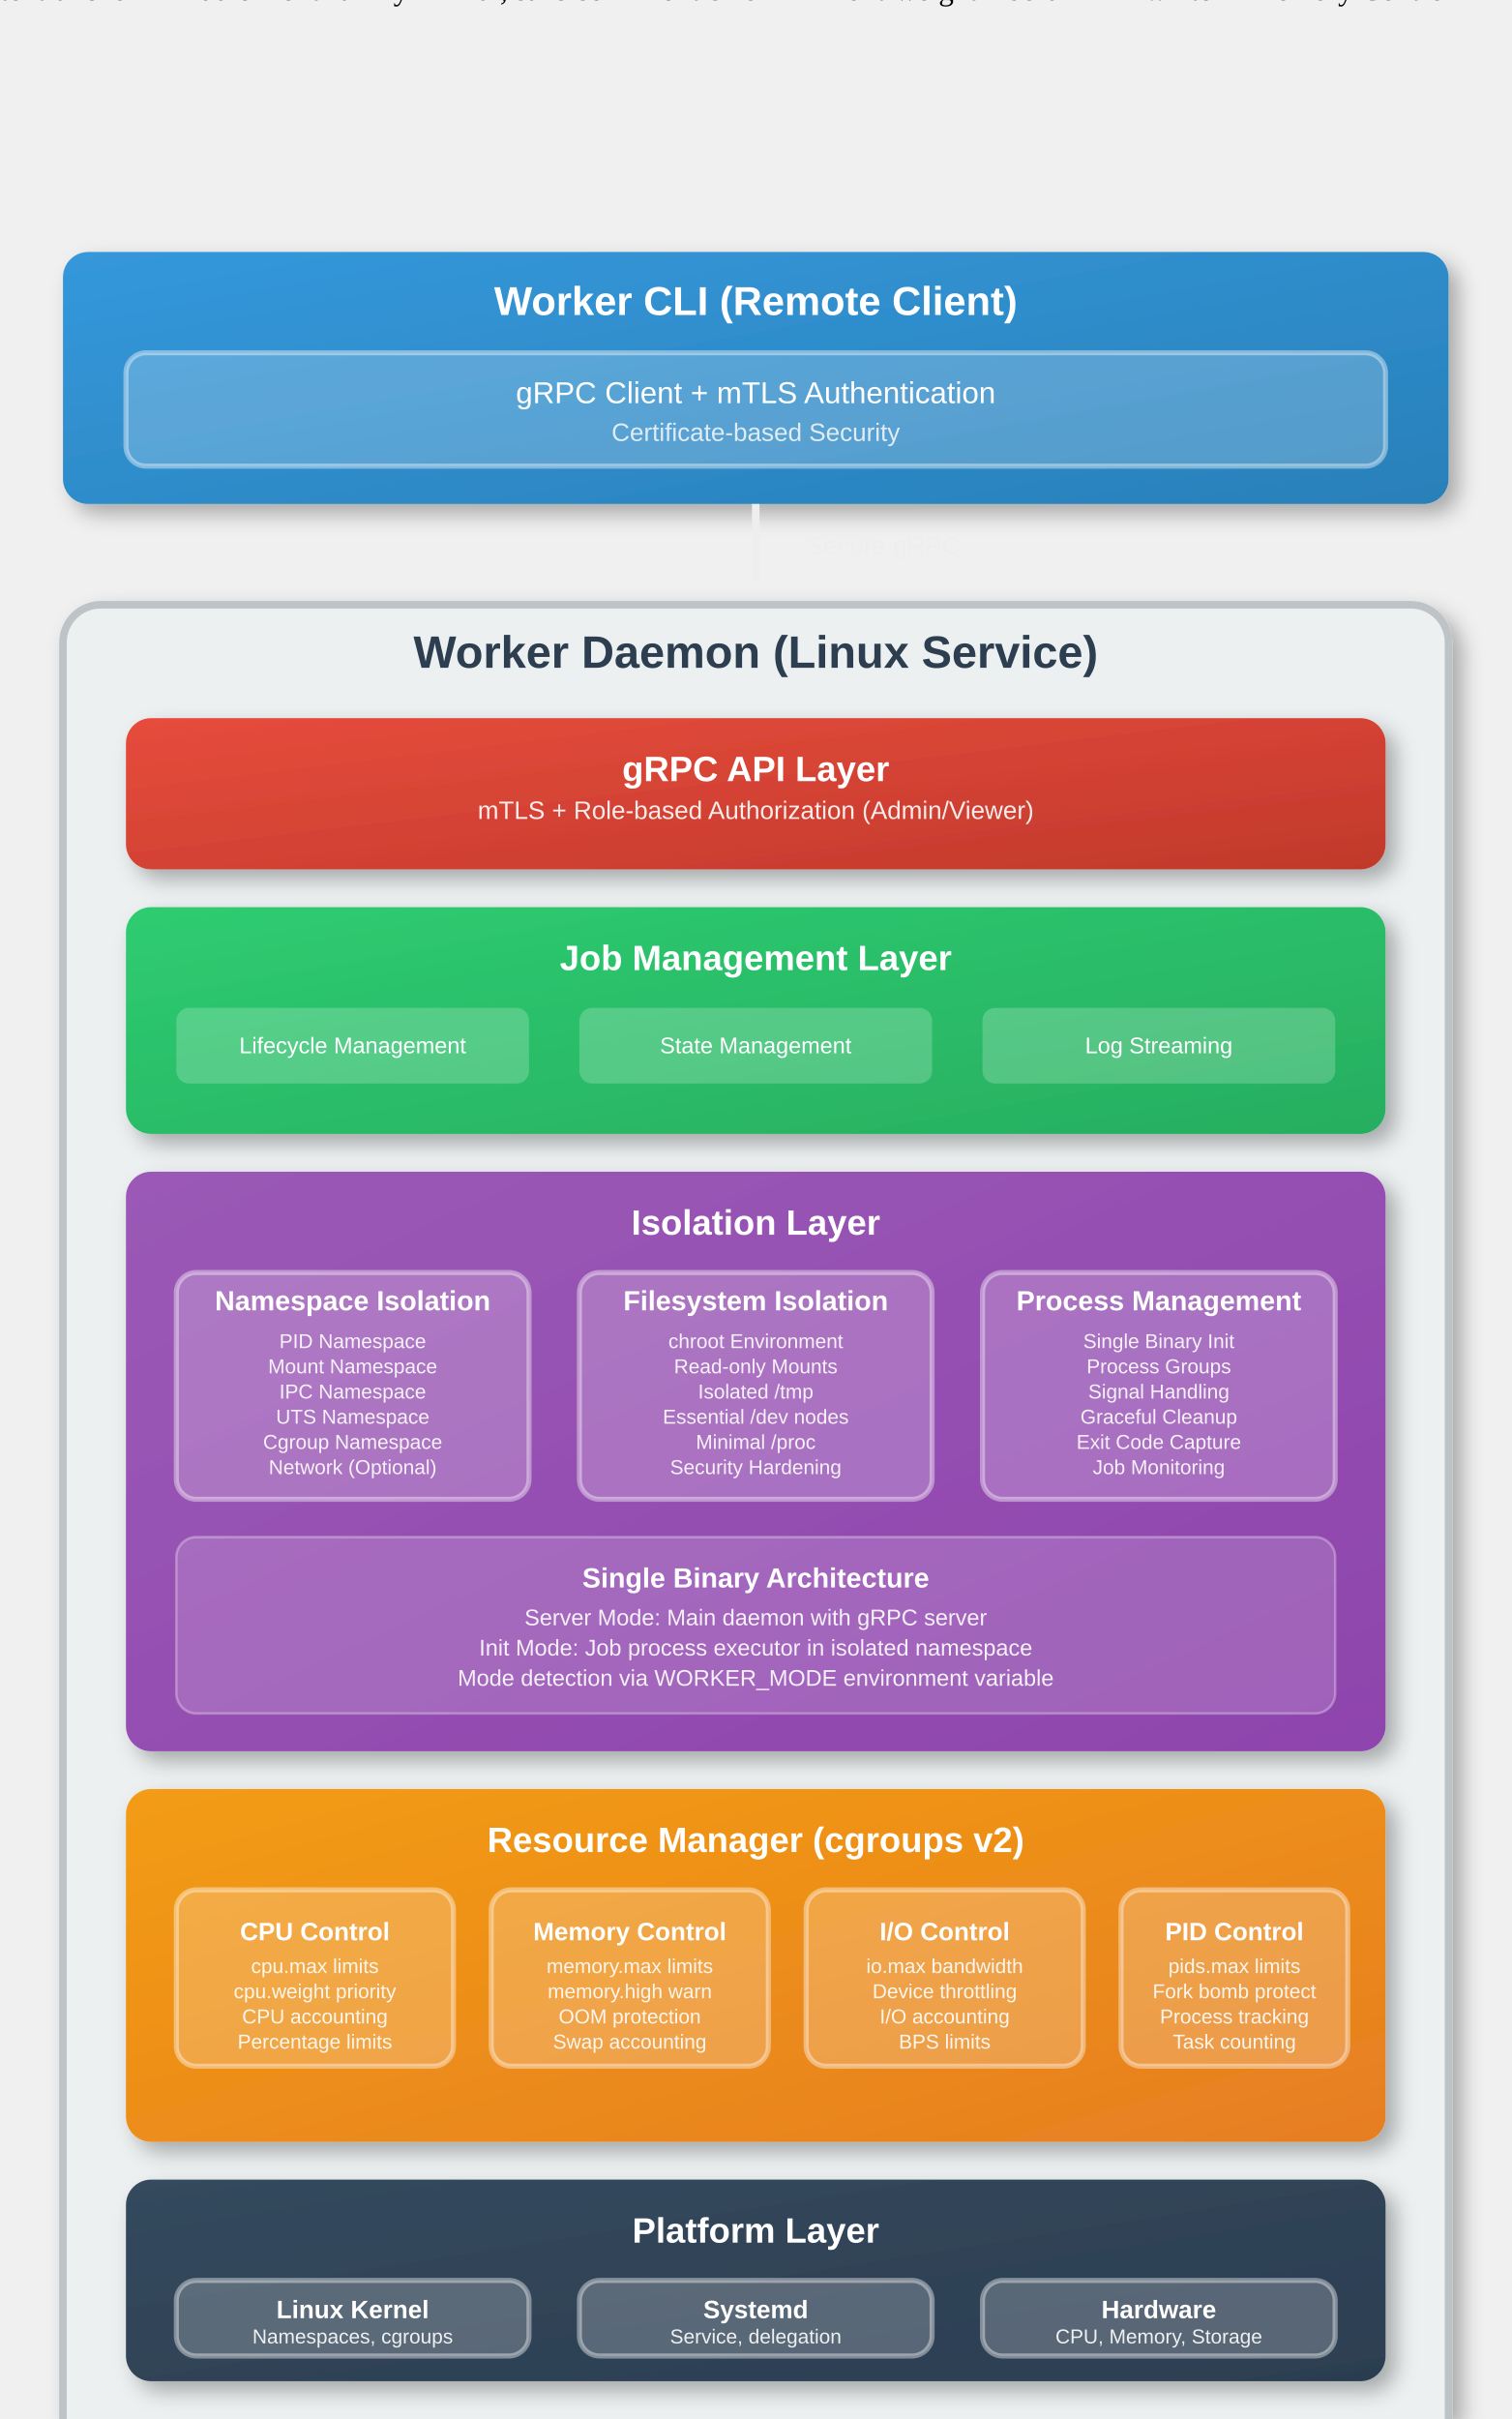
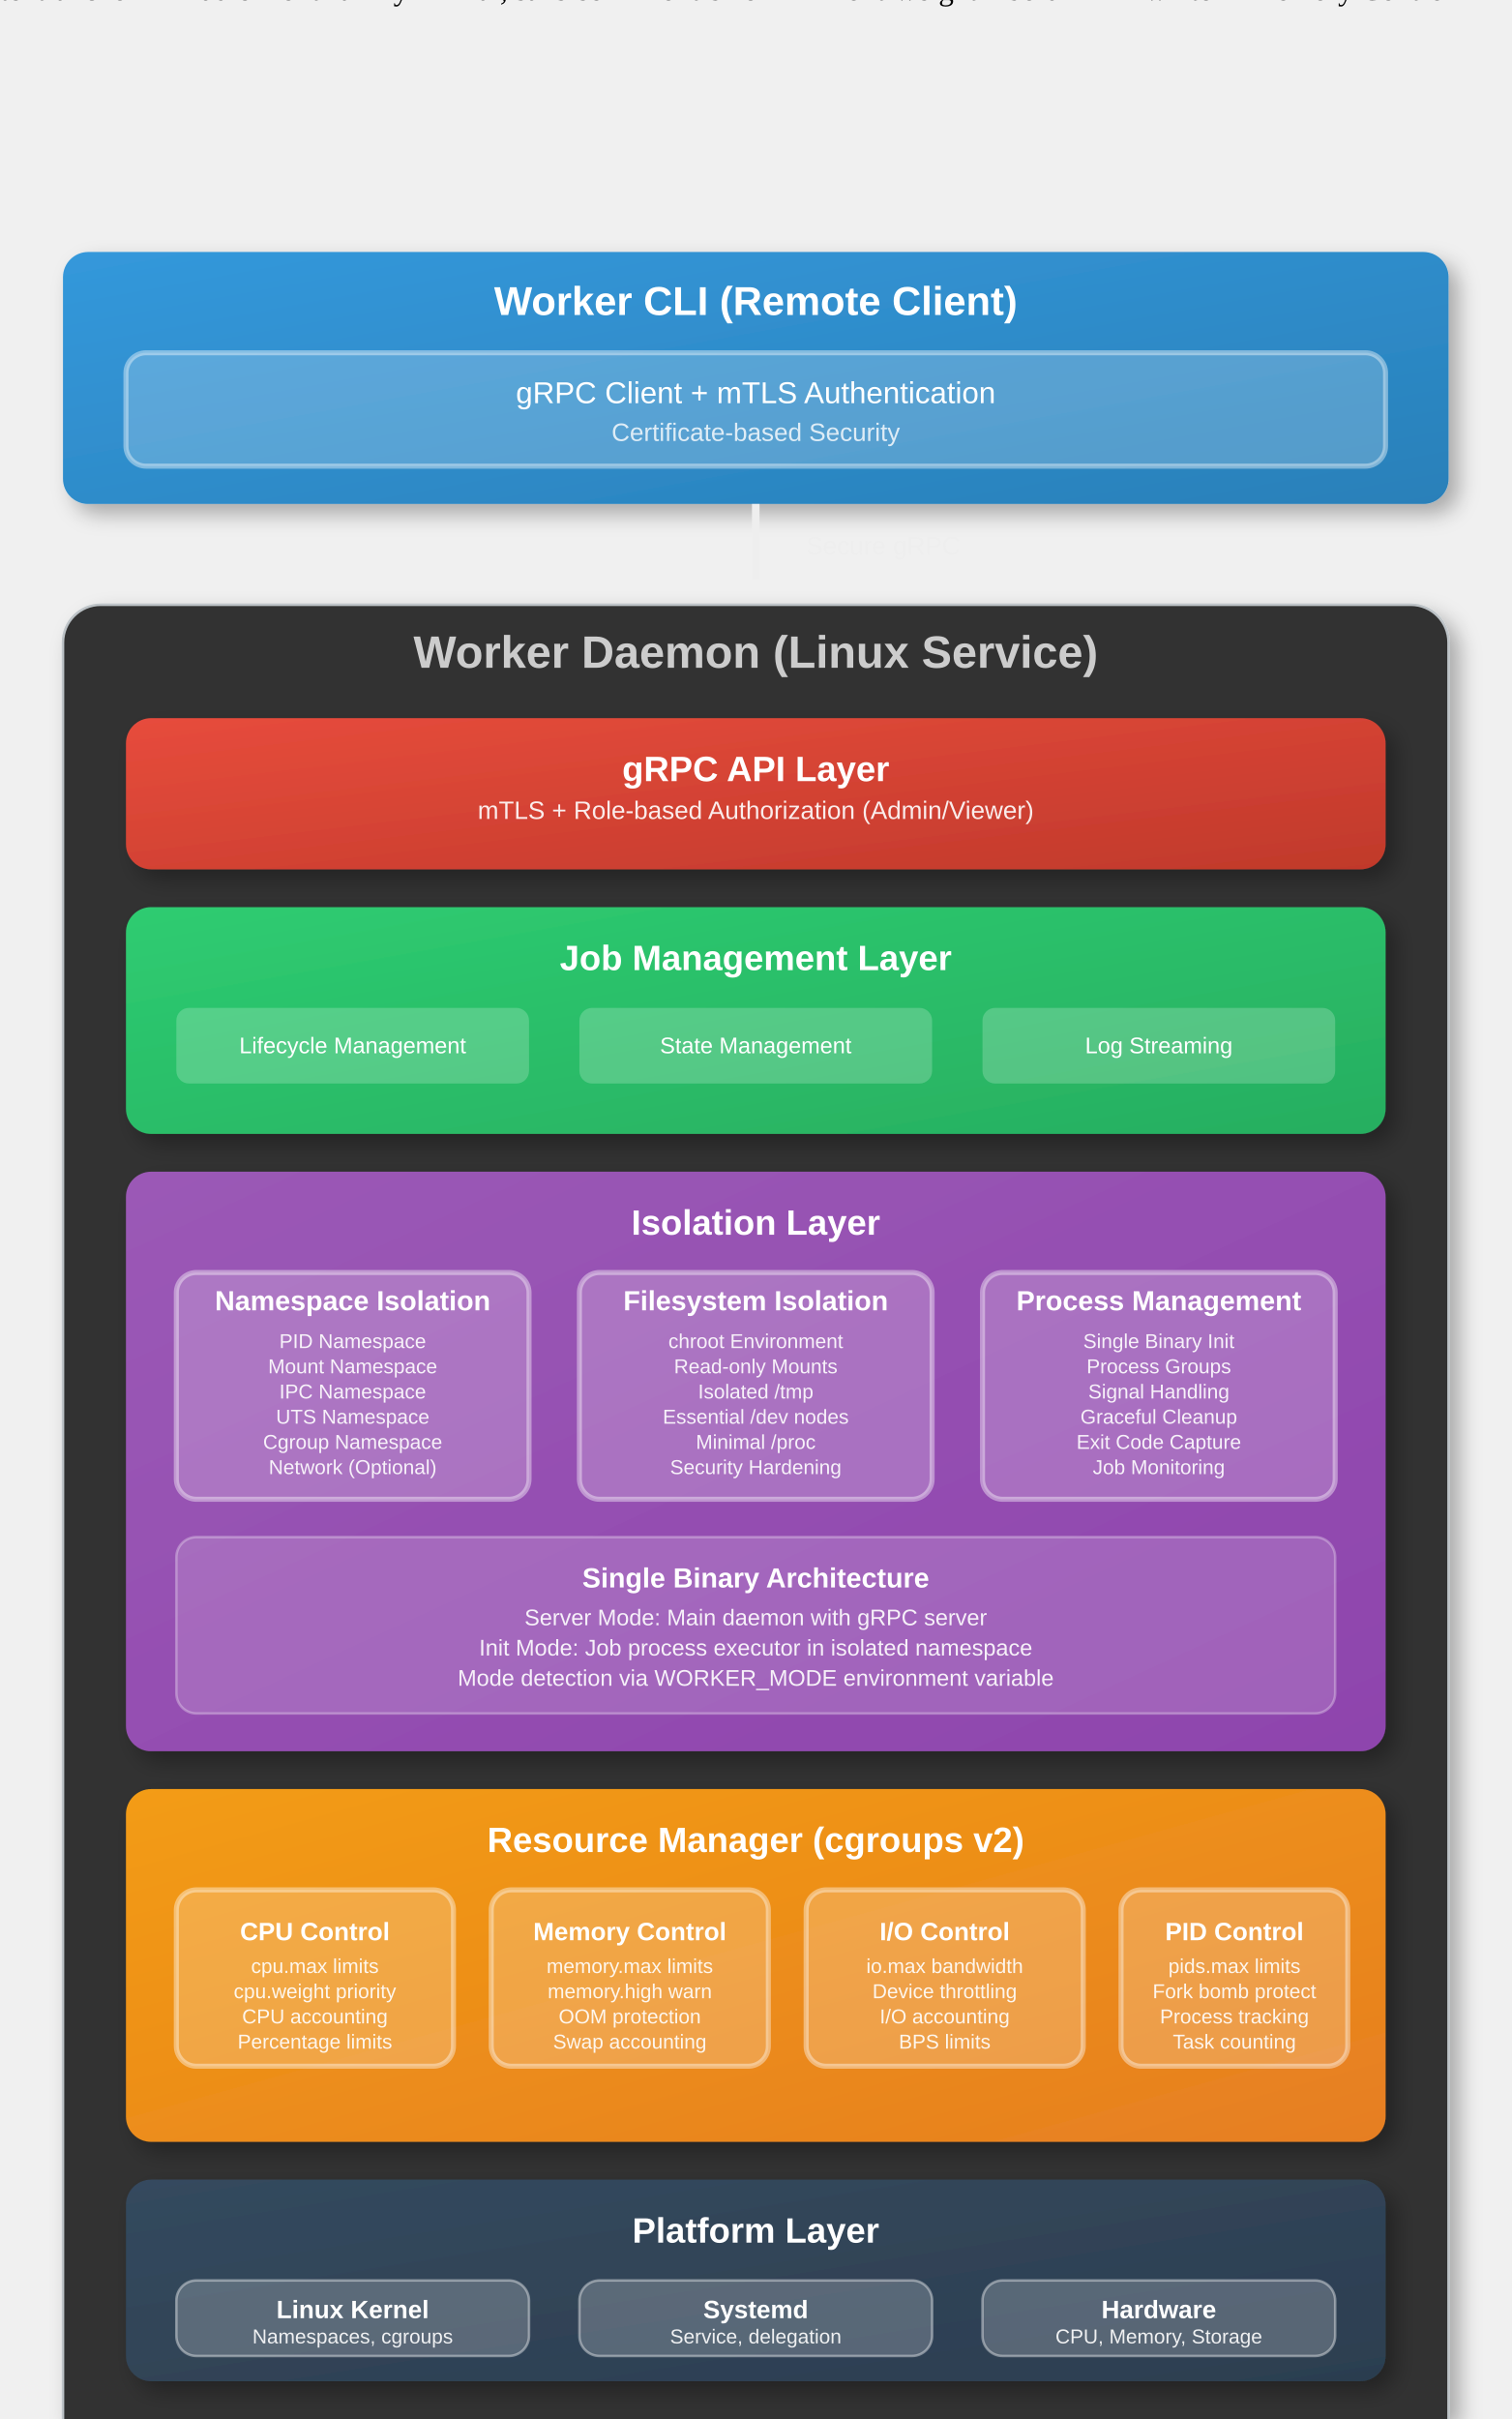
<svg xmlns="http://www.w3.org/2000/svg" width="600" height="960">
  <defs>
    <linearGradient id="clientGrad" x1="0%" y1="0%" x2="100%" y2="100%">
      <stop offset="0%" style="stop-color:#3498db;stop-opacity:1" />
      <stop offset="100%" style="stop-color:#2980b9;stop-opacity:1" />
    </linearGradient>
    <linearGradient id="apiGrad" x1="0%" y1="0%" x2="100%" y2="100%">
      <stop offset="0%" style="stop-color:#e74c3c;stop-opacity:1" />
      <stop offset="100%" style="stop-color:#c0392b;stop-opacity:1" />
    </linearGradient>
    <linearGradient id="jobGrad" x1="0%" y1="0%" x2="100%" y2="100%">
      <stop offset="0%" style="stop-color:#2ecc71;stop-opacity:1" />
      <stop offset="100%" style="stop-color:#27ae60;stop-opacity:1" />
    </linearGradient>
    <linearGradient id="isolationGrad" x1="0%" y1="0%" x2="100%" y2="100%">
      <stop offset="0%" style="stop-color:#9b59b6;stop-opacity:1" />
      <stop offset="100%" style="stop-color:#8e44ad;stop-opacity:1" />
    </linearGradient>
    <linearGradient id="resourceGrad" x1="0%" y1="0%" x2="100%" y2="100%">
      <stop offset="0%" style="stop-color:#f39c12;stop-opacity:1" />
      <stop offset="100%" style="stop-color:#e67e22;stop-opacity:1" />
    </linearGradient>
    <linearGradient id="platformGrad" x1="0%" y1="0%" x2="100%" y2="100%">
      <stop offset="0%" style="stop-color:#34495e;stop-opacity:1" />
      <stop offset="100%" style="stop-color:#2c3e50;stop-opacity:1" />
    </linearGradient>
    <filter id="shadow" x="-20%" y="-20%" width="140%" height="140%">
      <feDropShadow dx="4" dy="4" stdDeviation="4" flood-color="rgba(0,0,0,0.3)" />
    </filter>
  </defs>
  <rect x="25" y="100" width="550" height="100" rx="10" ry="10" fill="url(#clientGrad)" filter="url(#shadow)" />
  <text x="300" y="125" text-anchor="middle" font-family="Arial, sans-serif" font-size="16" font-weight="bold" fill="white">
        Worker CLI (Remote Client)
    </text>
  <rect x="50" y="140" width="500" height="45" rx="8" ry="8" fill="rgba(255,255,255,0.2)" stroke="rgba(255,255,255,0.4)" stroke-width="2" />
  <text x="300" y="160" text-anchor="middle" font-family="Arial, sans-serif" font-size="12" fill="white">
        gRPC Client + mTLS Authentication
    </text>
  <text x="300" y="175" text-anchor="middle" font-family="Arial, sans-serif" font-size="10" fill="rgba(255,255,255,0.8)">
        Certificate-based Security
    </text>
  <path d="M 300 200 L 300 230" stroke="#eee" stroke-width="3" marker-end="url(#arrowhead)" fill="none" />
  <text x="320" y="220" font-family="Arial, sans-serif" font-size="10" fill="#eee">Secure gRPC</text>
-   <rect x="25" y="240" width="550" height="1240" rx="15" ry="15" fill="#ecf0f1" stroke="#bdc3c7" stroke-width="3" filter="url(#shadow)" />
-   <text x="300" y="265" text-anchor="middle" font-family="Arial, sans-serif" font-size="18" font-weight="bold" fill="#2c3e50">
+   <rect x="25" y="240" width="550" height="1240" rx="15" ry="15" fill="#333" stroke="#bdc3c7" stroke-width="1" filter="url(#shadow)" />
+   <text x="300" y="265" text-anchor="middle" font-family="Arial, sans-serif" font-size="18" font-weight="bold" fill="#ccc">
        Worker Daemon (Linux Service)
    </text>
  <rect x="50" y="285" width="500" height="60" rx="10" ry="10" fill="url(#apiGrad)" filter="url(#shadow)" />
  <text x="300" y="310" text-anchor="middle" font-family="Arial, sans-serif" font-size="14" font-weight="bold" fill="white">
        gRPC API Layer
    </text>
  <text x="300" y="325" text-anchor="middle" font-family="Arial, sans-serif" font-size="10" fill="rgba(255,255,255,0.9)">
        mTLS + Role-based Authorization (Admin/Viewer)
    </text>
  <rect x="50" y="360" width="500" height="90" rx="10" ry="10" fill="url(#jobGrad)" filter="url(#shadow)" />
  <text x="300" y="385" text-anchor="middle" font-family="Arial, sans-serif" font-size="14" font-weight="bold" fill="white">
        Job Management Layer
    </text>
  <rect x="70" y="400" width="140" height="30" rx="5" ry="5" fill="rgba(255,255,255,0.2)" />
  <text x="140" y="418" text-anchor="middle" font-family="Arial, sans-serif" font-size="9" fill="white">Lifecycle
        Management
    </text>
  <rect x="230" y="400" width="140" height="30" rx="5" ry="5" fill="rgba(255,255,255,0.2)" />
  <text x="300" y="418" text-anchor="middle" font-family="Arial, sans-serif" font-size="9" fill="white">State
        Management
    </text>
  <rect x="390" y="400" width="140" height="30" rx="5" ry="5" fill="rgba(255,255,255,0.2)" />
  <text x="460" y="418" text-anchor="middle" font-family="Arial, sans-serif" font-size="9" fill="white">Log
        Streaming
    </text>
  <rect x="50" y="465" width="500" height="230" rx="10" ry="10" fill="url(#isolationGrad)" filter="url(#shadow)" />
  <text x="300" y="490" text-anchor="middle" font-family="Arial, sans-serif" font-size="14" font-weight="bold" fill="white">
        Isolation Layer
    </text>
  <rect x="70" y="505" width="140" height="90" rx="8" ry="8" fill="rgba(255,255,255,0.2)" stroke="rgba(255,255,255,0.4)" stroke-width="2" />
  <text x="140" y="520" text-anchor="middle" font-family="Arial, sans-serif" font-size="11" font-weight="bold" fill="white">
        Namespace Isolation
    </text>
  <text x="140" y="535" text-anchor="middle" font-family="Arial, sans-serif" font-size="8" fill="rgba(255,255,255,0.9)">
        PID Namespace
    </text>
  <text x="140" y="545" text-anchor="middle" font-family="Arial, sans-serif" font-size="8" fill="rgba(255,255,255,0.9)">
        Mount Namespace
    </text>
  <text x="140" y="555" text-anchor="middle" font-family="Arial, sans-serif" font-size="8" fill="rgba(255,255,255,0.9)">
        IPC Namespace
    </text>
  <text x="140" y="565" text-anchor="middle" font-family="Arial, sans-serif" font-size="8" fill="rgba(255,255,255,0.9)">
        UTS Namespace
    </text>
  <text x="140" y="575" text-anchor="middle" font-family="Arial, sans-serif" font-size="8" fill="rgba(255,255,255,0.9)">
        Cgroup Namespace
    </text>
  <text x="140" y="585" text-anchor="middle" font-family="Arial, sans-serif" font-size="8" fill="rgba(255,255,255,0.9)">
        Network (Optional)
    </text>
  <rect x="230" y="505" width="140" height="90" rx="8" ry="8" fill="rgba(255,255,255,0.2)" stroke="rgba(255,255,255,0.4)" stroke-width="2" />
  <text x="300" y="520" text-anchor="middle" font-family="Arial, sans-serif" font-size="11" font-weight="bold" fill="white">
        Filesystem Isolation
    </text>
  <text x="300" y="535" text-anchor="middle" font-family="Arial, sans-serif" font-size="8" fill="rgba(255,255,255,0.9)">
        chroot Environment
    </text>
  <text x="300" y="545" text-anchor="middle" font-family="Arial, sans-serif" font-size="8" fill="rgba(255,255,255,0.9)">
        Read-only Mounts
    </text>
  <text x="300" y="555" text-anchor="middle" font-family="Arial, sans-serif" font-size="8" fill="rgba(255,255,255,0.9)">
        Isolated /tmp
    </text>
  <text x="300" y="565" text-anchor="middle" font-family="Arial, sans-serif" font-size="8" fill="rgba(255,255,255,0.9)">
        Essential /dev nodes
    </text>
  <text x="300" y="575" text-anchor="middle" font-family="Arial, sans-serif" font-size="8" fill="rgba(255,255,255,0.9)">
        Minimal /proc
    </text>
  <text x="300" y="585" text-anchor="middle" font-family="Arial, sans-serif" font-size="8" fill="rgba(255,255,255,0.9)">
        Security Hardening
    </text>
  <rect x="390" y="505" width="140" height="90" rx="8" ry="8" fill="rgba(255,255,255,0.2)" stroke="rgba(255,255,255,0.4)" stroke-width="2" />
  <text x="460" y="520" text-anchor="middle" font-family="Arial, sans-serif" font-size="11" font-weight="bold" fill="white">
        Process Management
    </text>
  <text x="460" y="535" text-anchor="middle" font-family="Arial, sans-serif" font-size="8" fill="rgba(255,255,255,0.9)">
        Single Binary Init
    </text>
  <text x="460" y="545" text-anchor="middle" font-family="Arial, sans-serif" font-size="8" fill="rgba(255,255,255,0.9)">
        Process Groups
    </text>
  <text x="460" y="555" text-anchor="middle" font-family="Arial, sans-serif" font-size="8" fill="rgba(255,255,255,0.9)">
        Signal Handling
    </text>
  <text x="460" y="565" text-anchor="middle" font-family="Arial, sans-serif" font-size="8" fill="rgba(255,255,255,0.9)">
        Graceful Cleanup
    </text>
  <text x="460" y="575" text-anchor="middle" font-family="Arial, sans-serif" font-size="8" fill="rgba(255,255,255,0.9)">
        Exit Code Capture
    </text>
  <text x="460" y="585" text-anchor="middle" font-family="Arial, sans-serif" font-size="8" fill="rgba(255,255,255,0.9)">
        Job Monitoring
    </text>
  <rect x="70" y="610" width="460" height="70" rx="8" ry="8" fill="rgba(255,255,255,0.15)" stroke="rgba(255,255,255,0.3)" stroke-width="1" />
  <text x="300" y="630" text-anchor="middle" font-family="Arial, sans-serif" font-size="11" font-weight="bold" fill="white">
        Single Binary Architecture
    </text>
  <text x="300" y="645" text-anchor="middle" font-family="Arial, sans-serif" font-size="9" fill="rgba(255,255,255,0.9)">
        Server Mode: Main daemon with gRPC server
    </text>
  <text x="300" y="657" text-anchor="middle" font-family="Arial, sans-serif" font-size="9" fill="rgba(255,255,255,0.9)">
        Init Mode: Job process executor in isolated namespace
    </text>
  <text x="300" y="669" text-anchor="middle" font-family="Arial, sans-serif" font-size="9" fill="rgba(255,255,255,0.9)">
        Mode detection via WORKER_MODE environment variable
    </text>
  <rect x="50" y="710" width="500" height="140" rx="10" ry="10" fill="url(#resourceGrad)" filter="url(#shadow)" />
  <text x="300" y="735" text-anchor="middle" font-family="Arial, sans-serif" font-size="14" font-weight="bold" fill="white">
        Resource Manager (cgroups v2)
    </text>
  <rect x="70" y="750" width="110" height="70" rx="8" ry="8" fill="rgba(255,255,255,0.2)" stroke="rgba(255,255,255,0.4)" stroke-width="2" />
  <text x="125" y="770" text-anchor="middle" font-family="Arial, sans-serif" font-size="10" font-weight="bold" fill="white">
        CPU Control
    </text>
  <text x="125" y="783" text-anchor="middle" font-family="Arial, sans-serif" font-size="8" fill="rgba(255,255,255,0.9)">
        cpu.max limits
    </text>
  <text x="125" y="793" text-anchor="middle" font-family="Arial, sans-serif" font-size="8" fill="rgba(255,255,255,0.9)">
        cpu.weight priority
    </text>
  <text x="125" y="803" text-anchor="middle" font-family="Arial, sans-serif" font-size="8" fill="rgba(255,255,255,0.9)">
        CPU accounting
    </text>
  <text x="125" y="813" text-anchor="middle" font-family="Arial, sans-serif" font-size="8" fill="rgba(255,255,255,0.9)">
        Percentage limits
    </text>
  <rect x="195" y="750" width="110" height="70" rx="8" ry="8" fill="rgba(255,255,255,0.2)" stroke="rgba(255,255,255,0.4)" stroke-width="2" />
  <text x="250" y="770" text-anchor="middle" font-family="Arial, sans-serif" font-size="10" font-weight="bold" fill="white">
        Memory Control
    </text>
  <text x="250" y="783" text-anchor="middle" font-family="Arial, sans-serif" font-size="8" fill="rgba(255,255,255,0.9)">
        memory.max limits
    </text>
  <text x="250" y="793" text-anchor="middle" font-family="Arial, sans-serif" font-size="8" fill="rgba(255,255,255,0.9)">
        memory.high warn
    </text>
  <text x="250" y="803" text-anchor="middle" font-family="Arial, sans-serif" font-size="8" fill="rgba(255,255,255,0.9)">
        OOM protection
    </text>
  <text x="250" y="813" text-anchor="middle" font-family="Arial, sans-serif" font-size="8" fill="rgba(255,255,255,0.9)">
        Swap accounting
    </text>
  <rect x="320" y="750" width="110" height="70" rx="8" ry="8" fill="rgba(255,255,255,0.2)" stroke="rgba(255,255,255,0.4)" stroke-width="2" />
  <text x="375" y="770" text-anchor="middle" font-family="Arial, sans-serif" font-size="10" font-weight="bold" fill="white">
        I/O Control
    </text>
  <text x="375" y="783" text-anchor="middle" font-family="Arial, sans-serif" font-size="8" fill="rgba(255,255,255,0.9)">
        io.max bandwidth
    </text>
  <text x="375" y="793" text-anchor="middle" font-family="Arial, sans-serif" font-size="8" fill="rgba(255,255,255,0.9)">
        Device throttling
    </text>
  <text x="375" y="803" text-anchor="middle" font-family="Arial, sans-serif" font-size="8" fill="rgba(255,255,255,0.9)">
        I/O accounting
    </text>
  <text x="375" y="813" text-anchor="middle" font-family="Arial, sans-serif" font-size="8" fill="rgba(255,255,255,0.9)">
        BPS limits
    </text>
  <rect x="445" y="750" width="90" height="70" rx="8" ry="8" fill="rgba(255,255,255,0.2)" stroke="rgba(255,255,255,0.4)" stroke-width="2" />
  <text x="490" y="770" text-anchor="middle" font-family="Arial, sans-serif" font-size="10" font-weight="bold" fill="white">
        PID Control
    </text>
  <text x="490" y="783" text-anchor="middle" font-family="Arial, sans-serif" font-size="8" fill="rgba(255,255,255,0.9)">
        pids.max limits
    </text>
  <text x="490" y="793" text-anchor="middle" font-family="Arial, sans-serif" font-size="8" fill="rgba(255,255,255,0.9)">
        Fork bomb protect
    </text>
  <text x="490" y="803" text-anchor="middle" font-family="Arial, sans-serif" font-size="8" fill="rgba(255,255,255,0.9)">
        Process tracking
    </text>
  <text x="490" y="813" text-anchor="middle" font-family="Arial, sans-serif" font-size="8" fill="rgba(255,255,255,0.9)">
        Task counting
    </text>
  <text>text-anchor="middle" font-family="Arial, sans-serif" font-size="12" font-weight="bold" fill="white"&gt;
        Memory Control
    </text>
  <text x="490" y="880" text-anchor="middle" font-family="Arial, sans-serif" font-size="10" fill="rgba(255,255,255,0.9)">
        OOM protection
    </text>
  <rect x="630" y="810" width="240" height="80" rx="8" ry="8" fill="rgba(255,255,255,0.2)" stroke="rgba(255,255,255,0.4)" stroke-width="2" />
  <text x="750" y="835" text-anchor="middle" font-family="Arial, sans-serif" font-size="12" font-weight="bold" fill="white">
        I/O Control
    </text>
  <text x="750" y="850" text-anchor="middle" font-family="Arial, sans-serif" font-size="10" fill="rgba(255,255,255,0.9)">
        io.max bandwidth
    </text>
  <text x="750" y="865" text-anchor="middle" font-family="Arial, sans-serif" font-size="10" fill="rgba(255,255,255,0.9)">
        Device throttling
    </text>
  <text x="750" y="880" text-anchor="middle" font-family="Arial, sans-serif" font-size="10" fill="rgba(255,255,255,0.9)">
        I/O accounting
    </text>
  <rect x="890" y="810" width="200" height="80" rx="8" ry="8" fill="rgba(255,255,255,0.2)" stroke="rgba(255,255,255,0.4)" stroke-width="2" />
  <text x="990" y="835" text-anchor="middle" font-family="Arial, sans-serif" font-size="12" font-weight="bold" fill="white">
        PID Control
    </text>
  <text x="990" y="850" text-anchor="middle" font-family="Arial, sans-serif" font-size="10" fill="rgba(255,255,255,0.9)">
        pids.max limits
    </text>
  <text x="990" y="865" text-anchor="middle" font-family="Arial, sans-serif" font-size="10" fill="rgba(255,255,255,0.9)">
        Fork bomb protection
    </text>
  <text x="990" y="880" text-anchor="middle" font-family="Arial, sans-serif" font-size="10" fill="rgba(255,255,255,0.9)">
        Process tracking
    </text>
  <rect x="50" y="865" width="500" height="80" rx="10" ry="10" fill="url(#platformGrad)" filter="url(#shadow)" />
  <text x="300" y="890" text-anchor="middle" font-family="Arial, sans-serif" font-size="14" font-weight="bold" fill="white">
        Platform Layer
    </text>
-   <rect x="70" y="905" width="140" height="30" rx="8" ry="8" fill="rgba(255,255,255,0.2)" stroke="rgba(255,255,255,0.4)" stroke-width="2" />
+   <rect x="70" y="905" width="140" height="30" rx="8" ry="8" fill="rgba(255,255,255,0.2)" stroke="rgba(255,255,255,0.4)" stroke-width="1" />
  <text x="140" y="920" text-anchor="middle" font-family="Arial, sans-serif" font-size="10" font-weight="bold" fill="white">
        Linux Kernel
    </text>
  <text x="140" y="930" text-anchor="middle" font-family="Arial, sans-serif" font-size="8" fill="rgba(255,255,255,0.9)">
        Namespaces, cgroups
    </text>
-   <rect x="230" y="905" width="140" height="30" rx="8" ry="8" fill="rgba(255,255,255,0.2)" stroke="rgba(255,255,255,0.4)" stroke-width="2" />
+   <rect x="230" y="905" width="140" height="30" rx="8" ry="8" fill="rgba(255,255,255,0.2)" stroke="rgba(255,255,255,0.4)" stroke-width="1" />
  <text x="300" y="920" text-anchor="middle" font-family="Arial, sans-serif" font-size="10" font-weight="bold" fill="white">
        Systemd
    </text>
  <text x="300" y="930" text-anchor="middle" font-family="Arial, sans-serif" font-size="8" fill="rgba(255,255,255,0.9)">
        Service, delegation
    </text>
-   <rect x="390" y="905" width="140" height="30" rx="8" ry="8" fill="rgba(255,255,255,0.2)" stroke="rgba(255,255,255,0.4)" stroke-width="2" />
+   <rect x="390" y="905" width="140" height="30" rx="8" ry="8" fill="rgba(255,255,255,0.2)" stroke="rgba(255,255,255,0.4)" stroke-width="1" />
  <text x="460" y="920" text-anchor="middle" font-family="Arial, sans-serif" font-size="10" font-weight="bold" fill="white">
        Hardware
    </text>
  <text x="460" y="930" text-anchor="middle" font-family="Arial, sans-serif" font-size="8" fill="rgba(255,255,255,0.9)">
        CPU, Memory, Storage
    </text>
</svg>
